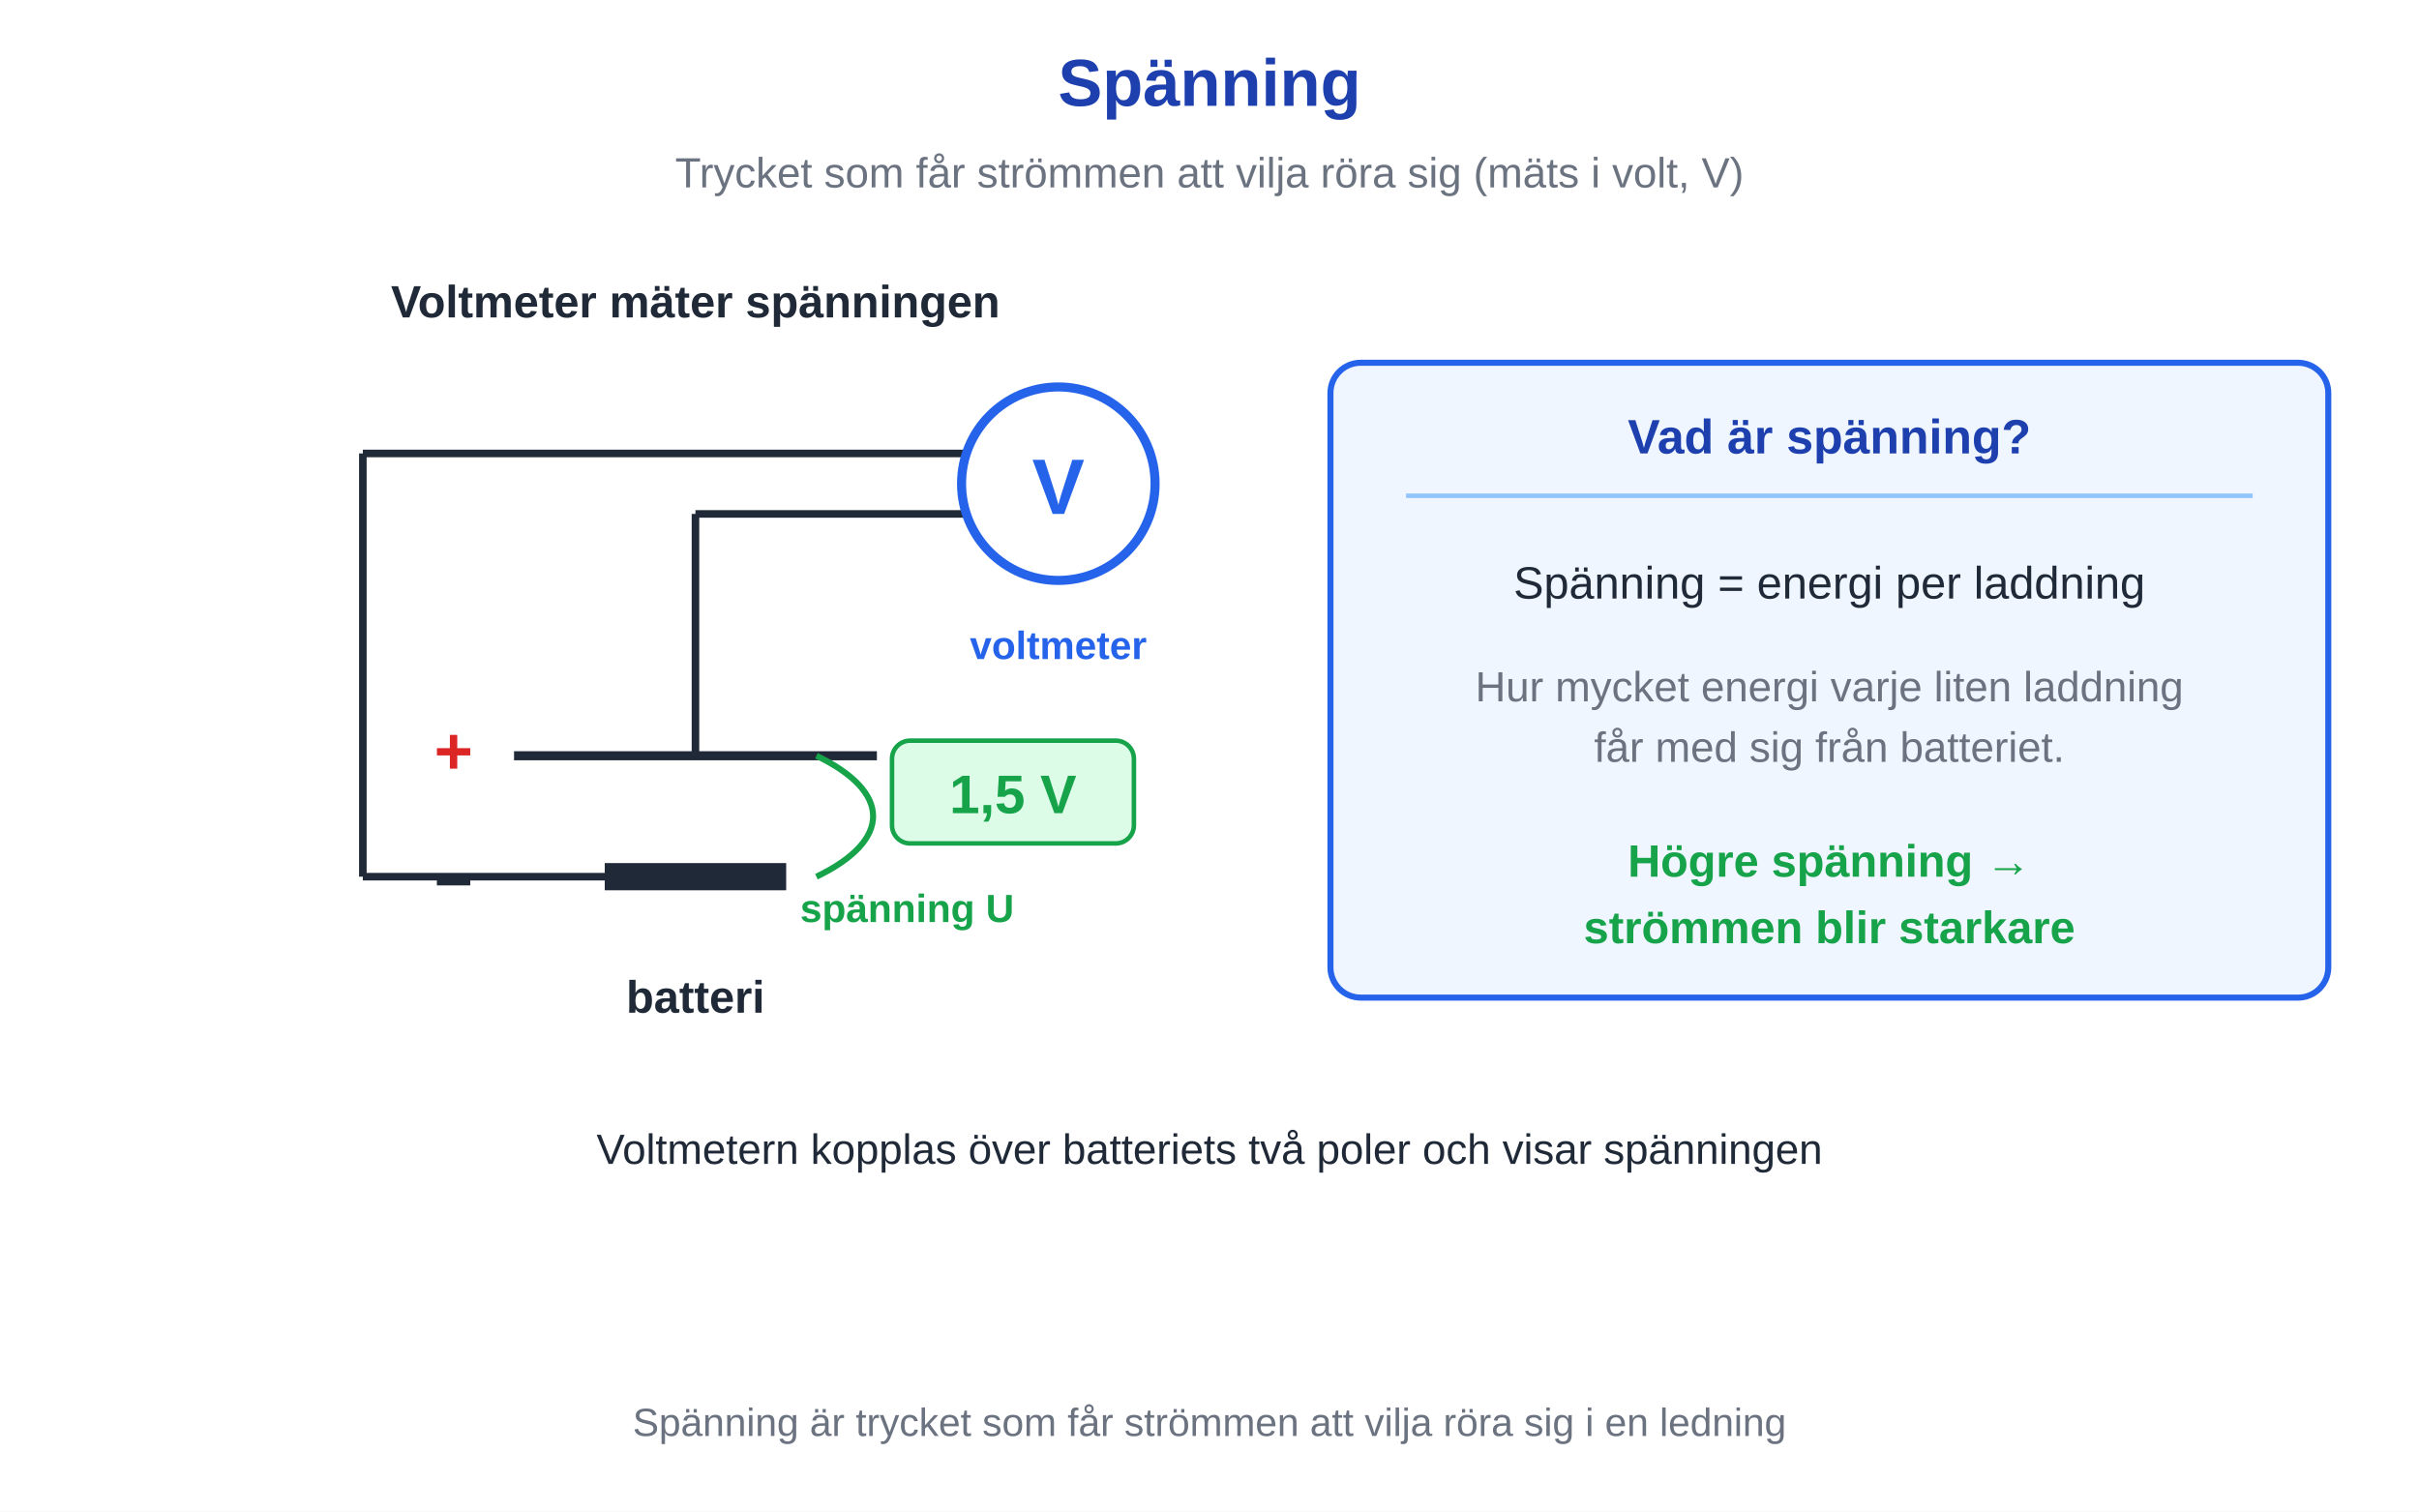
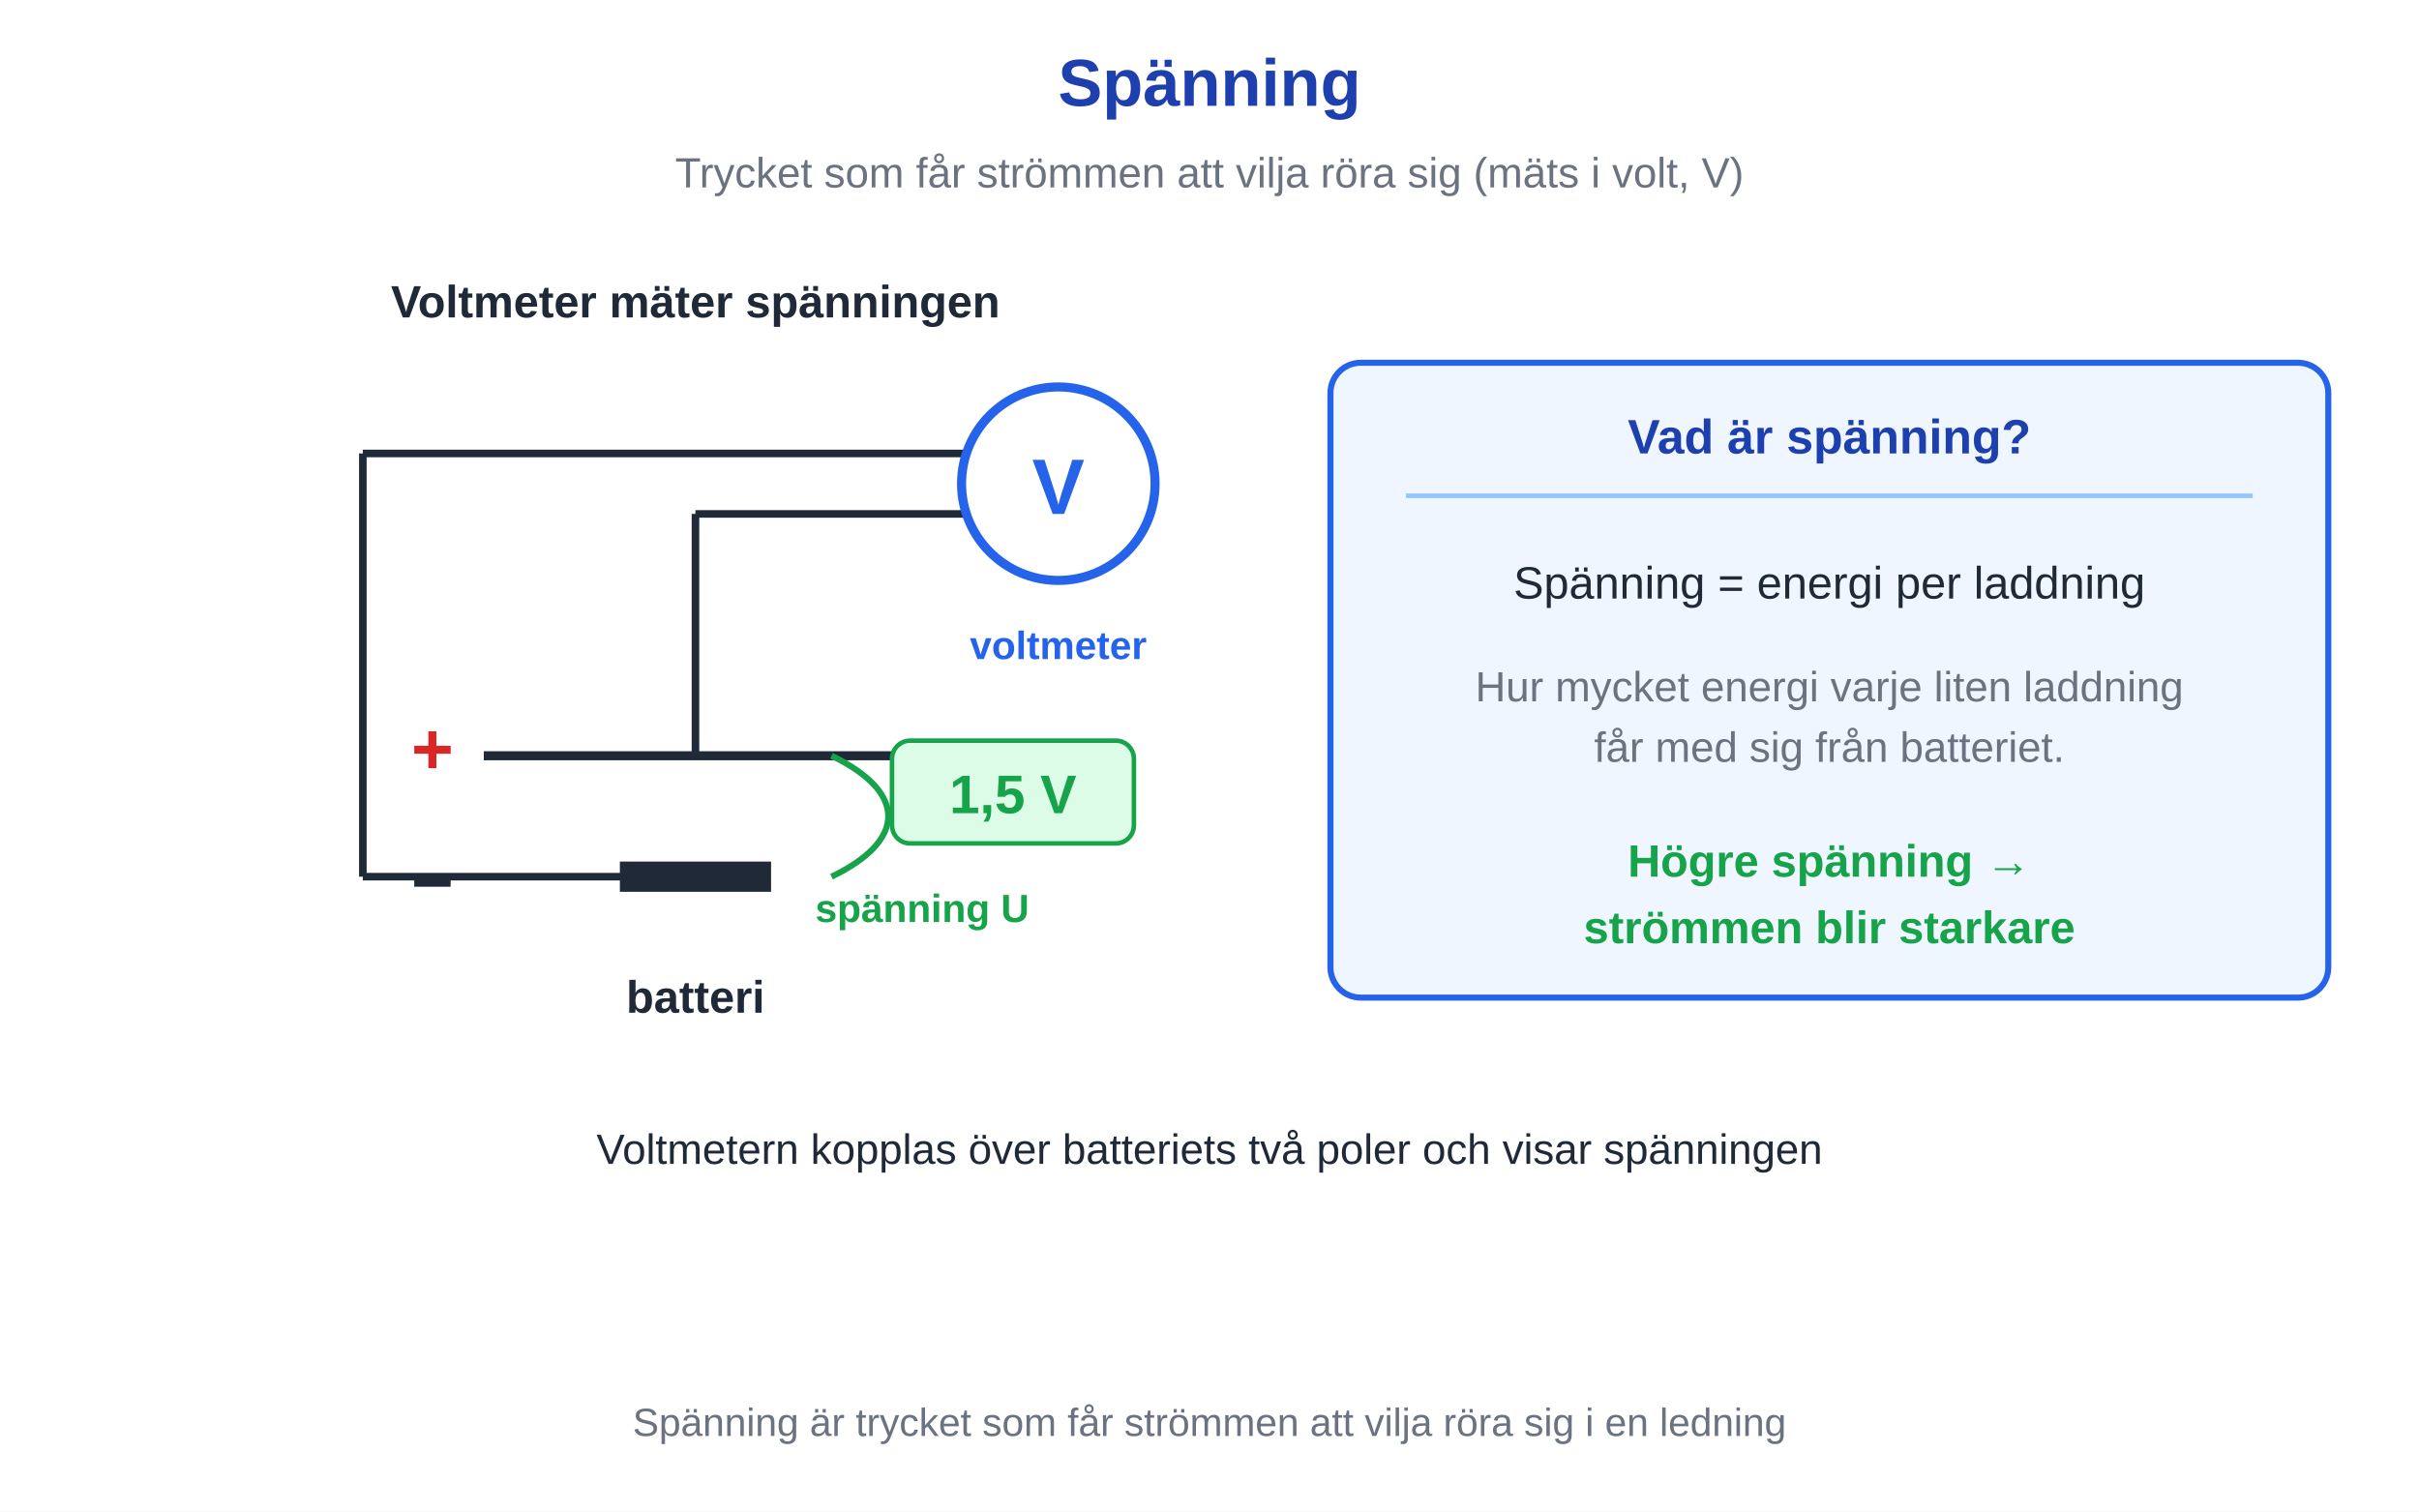
<svg xmlns="http://www.w3.org/2000/svg" viewBox="0 0 800 500" width="800" height="500">
  <rect width="800" height="500" fill="white" />
  <text x="400" y="35" font-family="Arial,sans-serif" font-size="22" fill="#1e40af" text-anchor="middle" font-weight="bold">Spänning</text>
  <text x="400" y="62" font-family="Arial,sans-serif" font-size="14" fill="#6b7280" text-anchor="middle">Trycket som får strömmen att vilja röra sig (mäts i volt, V)</text>
  <text x="230" y="105" font-family="Arial,sans-serif" font-size="15" fill="#1f2937" text-anchor="middle" font-weight="bold">Voltmeter mäter spänningen</text>
-   <line x1="170" y1="250" x2="290" y2="250" stroke="#1f2937" stroke-width="3" />
-   <line x1="200" y1="290" x2="260" y2="290" stroke="#1f2937" stroke-width="9" />
-   <text x="150" y="256" font-family="Arial,sans-serif" font-size="22" fill="#dc2626" text-anchor="middle" font-weight="bold">+</text>
-   <text x="150" y="299" font-family="Arial,sans-serif" font-size="22" fill="#1f2937" text-anchor="middle" font-weight="bold">−</text>
+   <line x1="160" y1="250" x2="300" y2="250" stroke="#1f2937" stroke-width="3" />
+   <line x1="205" y1="290" x2="255" y2="290" stroke="#1f2937" stroke-width="10" />
+   <text x="143" y="256" font-family="Arial,sans-serif" font-size="24" fill="#dc2626" text-anchor="middle" font-weight="bold">+</text>
+   <text x="143" y="300" font-family="Arial,sans-serif" font-size="24" fill="#1f2937" text-anchor="middle" font-weight="bold">−</text>
  <text x="230" y="335" font-family="Arial,sans-serif" font-size="15" fill="#1f2937" text-anchor="middle" font-weight="bold">batteri</text>
  <line x1="230" y1="250" x2="230" y2="170" stroke="#1f2937" stroke-width="2.5" />
  <line x1="230" y1="170" x2="330" y2="170" stroke="#1f2937" stroke-width="2.5" />
  <line x1="230" y1="290" x2="120" y2="290" stroke="#1f2937" stroke-width="2.5" />
  <line x1="120" y1="290" x2="120" y2="150" stroke="#1f2937" stroke-width="2.5" />
  <line x1="120" y1="150" x2="370" y2="150" stroke="#1f2937" stroke-width="2.5" />
  <circle cx="350" cy="160" r="32" fill="white" stroke="#2563eb" stroke-width="3" />
  <text x="350" y="170" font-family="Arial,sans-serif" font-size="26" fill="#2563eb" text-anchor="middle" font-weight="bold">V</text>
  <text x="350" y="218" font-family="Arial,sans-serif" font-size="13" fill="#2563eb" text-anchor="middle" font-weight="bold">voltmeter</text>
  <rect x="295" y="245" width="80" height="34" rx="6" fill="#dcfce7" stroke="#16a34a" stroke-width="1.5" />
  <text x="335" y="269" font-family="Arial,sans-serif" font-size="18" fill="#16a34a" text-anchor="middle" font-weight="bold">1,5 V</text>
-   <path d="M270 250 C295 262 295 278 270 290" fill="none" stroke="#16a34a" stroke-width="2" />
-   <text x="300" y="305" font-family="Arial,sans-serif" font-size="13" fill="#16a34a" text-anchor="middle" font-weight="bold">spänning U</text>
+   <path d="M275 250 C300 262 300 278 275 290" fill="none" stroke="#16a34a" stroke-width="2" />
+   <text x="305" y="305" font-family="Arial,sans-serif" font-size="13" fill="#16a34a" text-anchor="middle" font-weight="bold">spänning U</text>
  <rect x="440" y="120" width="330" height="210" rx="10" fill="#eff6ff" stroke="#2563eb" stroke-width="2" />
  <text x="605" y="150" font-family="Arial,sans-serif" font-size="16" fill="#1e40af" text-anchor="middle" font-weight="bold">Vad är spänning?</text>
  <line x1="465" y1="164" x2="745" y2="164" stroke="#93c5fd" stroke-width="1.5" />
  <text x="605" y="198" font-family="Arial,sans-serif" font-size="15" fill="#1f2937" text-anchor="middle">Spänning = energi per laddning</text>
  <text x="605" y="232" font-family="Arial,sans-serif" font-size="14" fill="#6b7280" text-anchor="middle">Hur mycket energi varje liten laddning</text>
  <text x="605" y="252" font-family="Arial,sans-serif" font-size="14" fill="#6b7280" text-anchor="middle">får med sig från batteriet.</text>
  <text x="605" y="290" font-family="Arial,sans-serif" font-size="15" fill="#16a34a" text-anchor="middle" font-weight="bold">Högre spänning →</text>
  <text x="605" y="312" font-family="Arial,sans-serif" font-size="15" fill="#16a34a" text-anchor="middle" font-weight="bold">strömmen blir starkare</text>
  <text x="400" y="385" font-family="Arial,sans-serif" font-size="14" fill="#1f2937" text-anchor="middle">Voltmetern kopplas över batteriets två poler och visar spänningen</text>
  <text x="400" y="475" font-family="Arial,sans-serif" font-size="13" fill="#6b7280" text-anchor="middle">Spänning är trycket som får strömmen att vilja röra sig i en ledning</text>
</svg>
